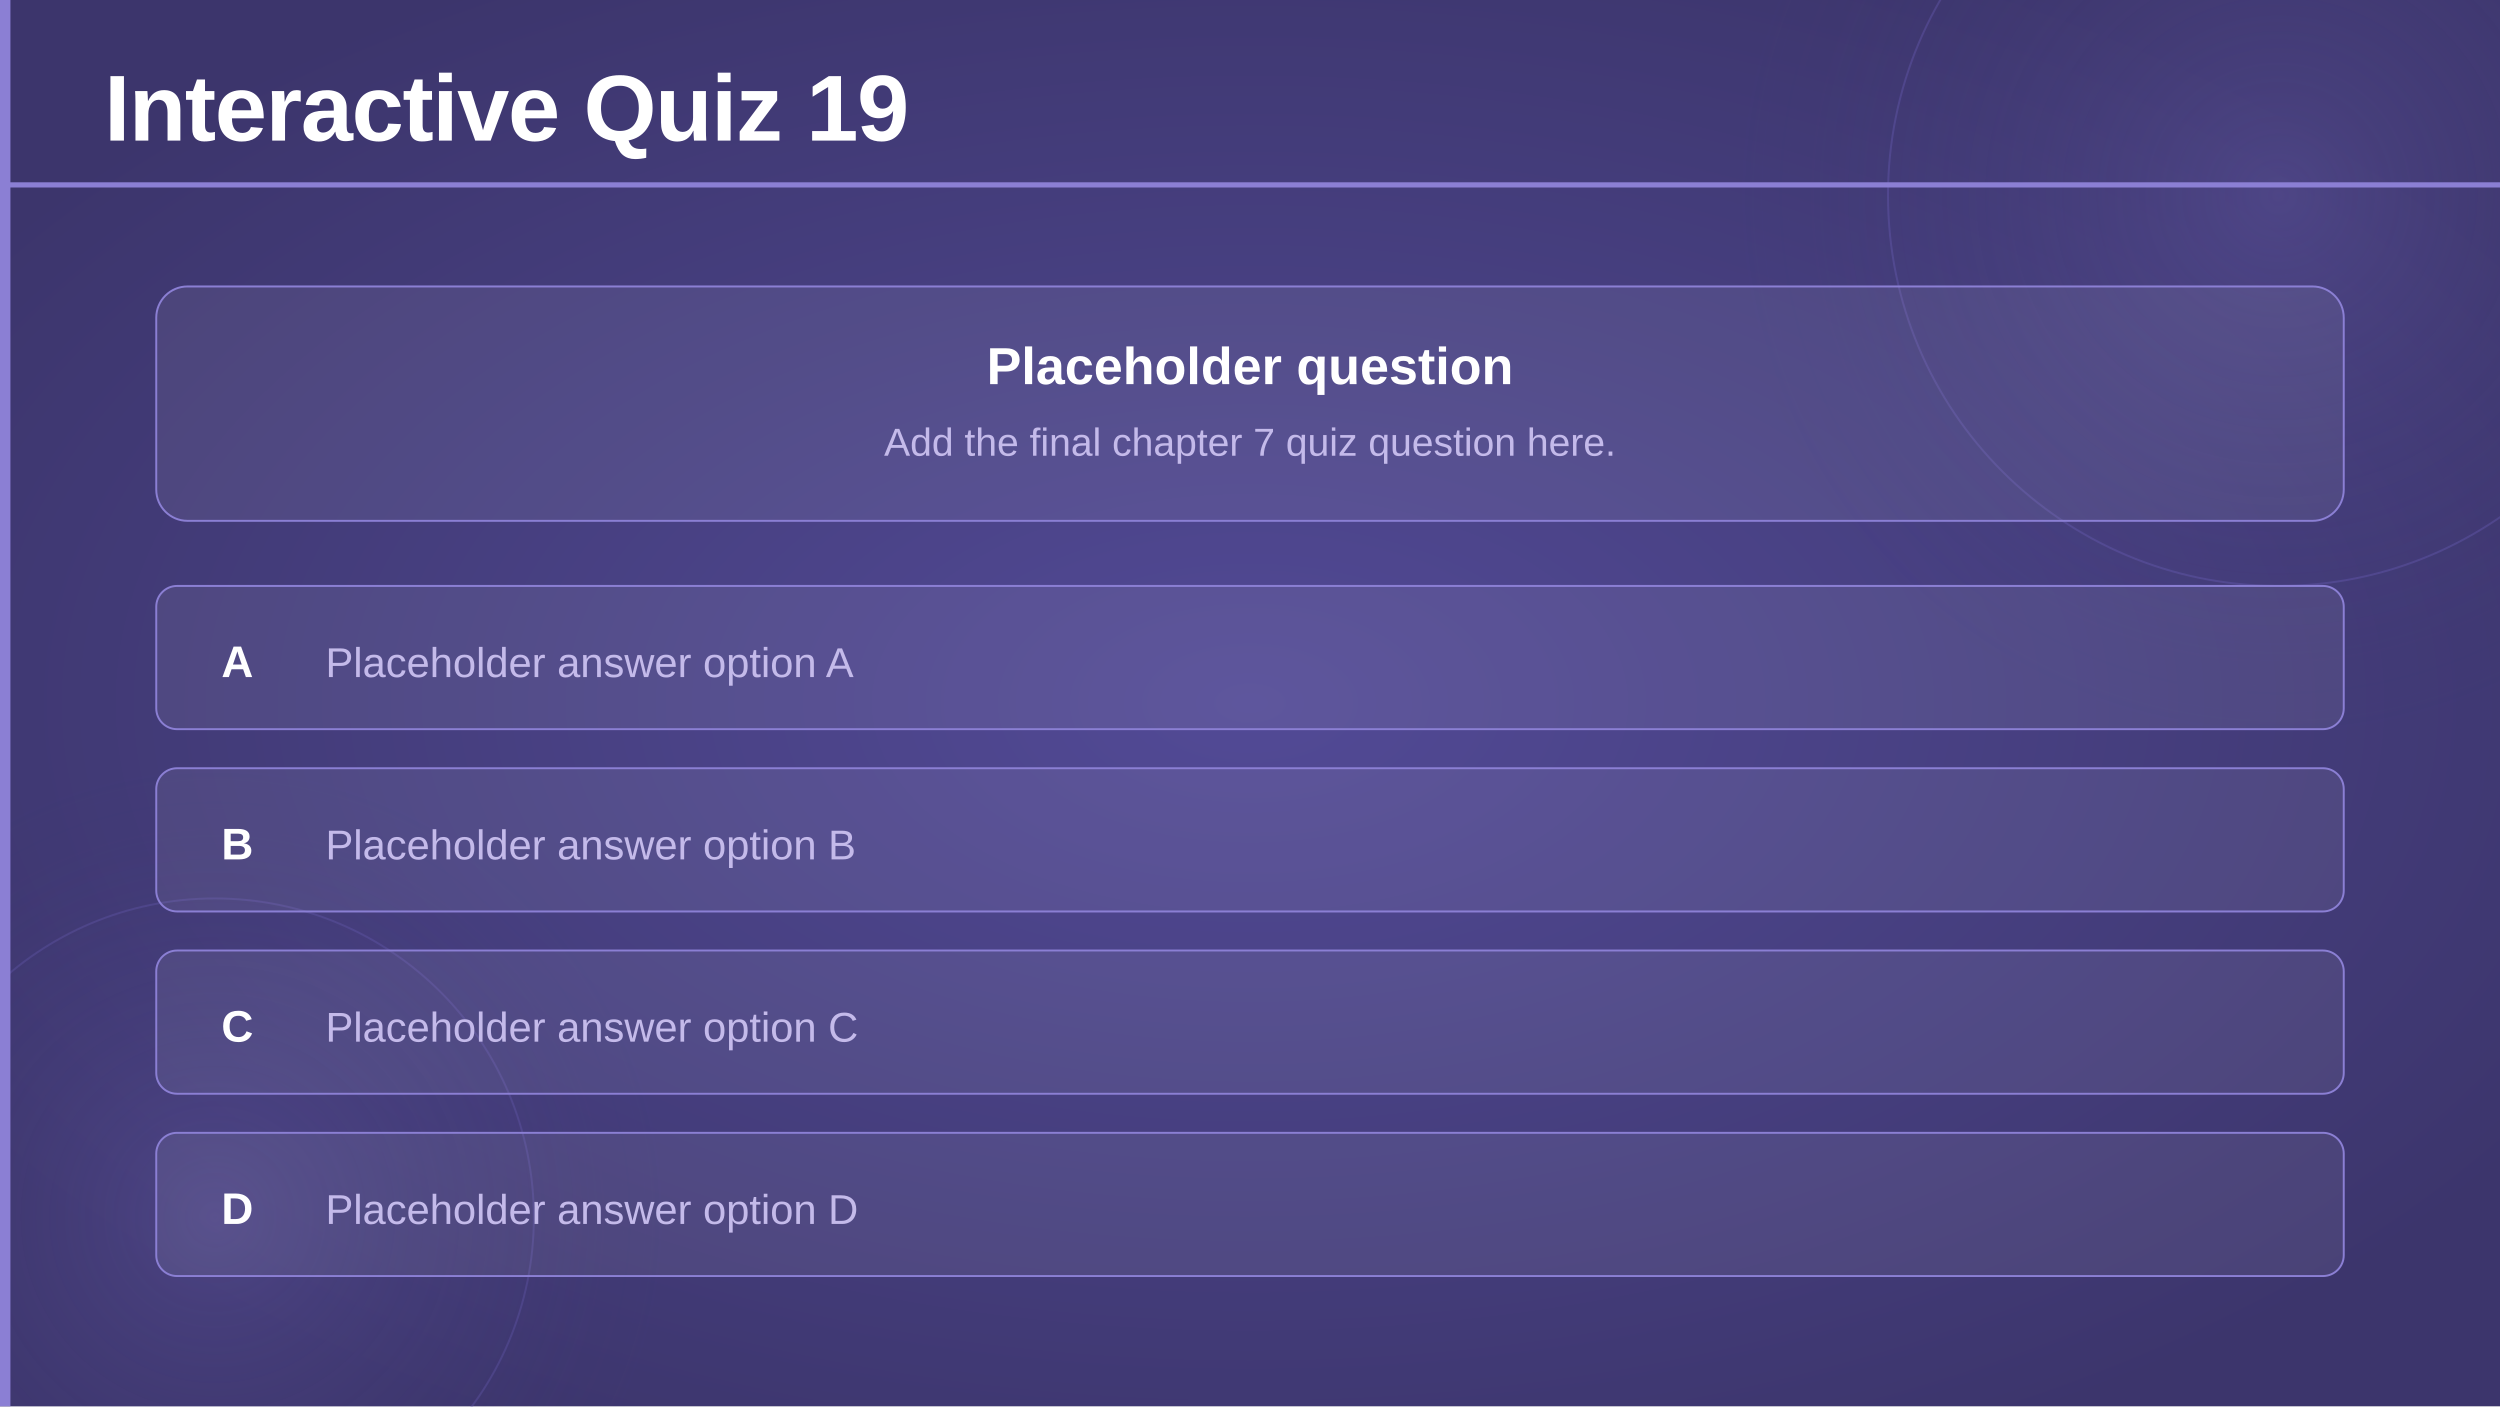
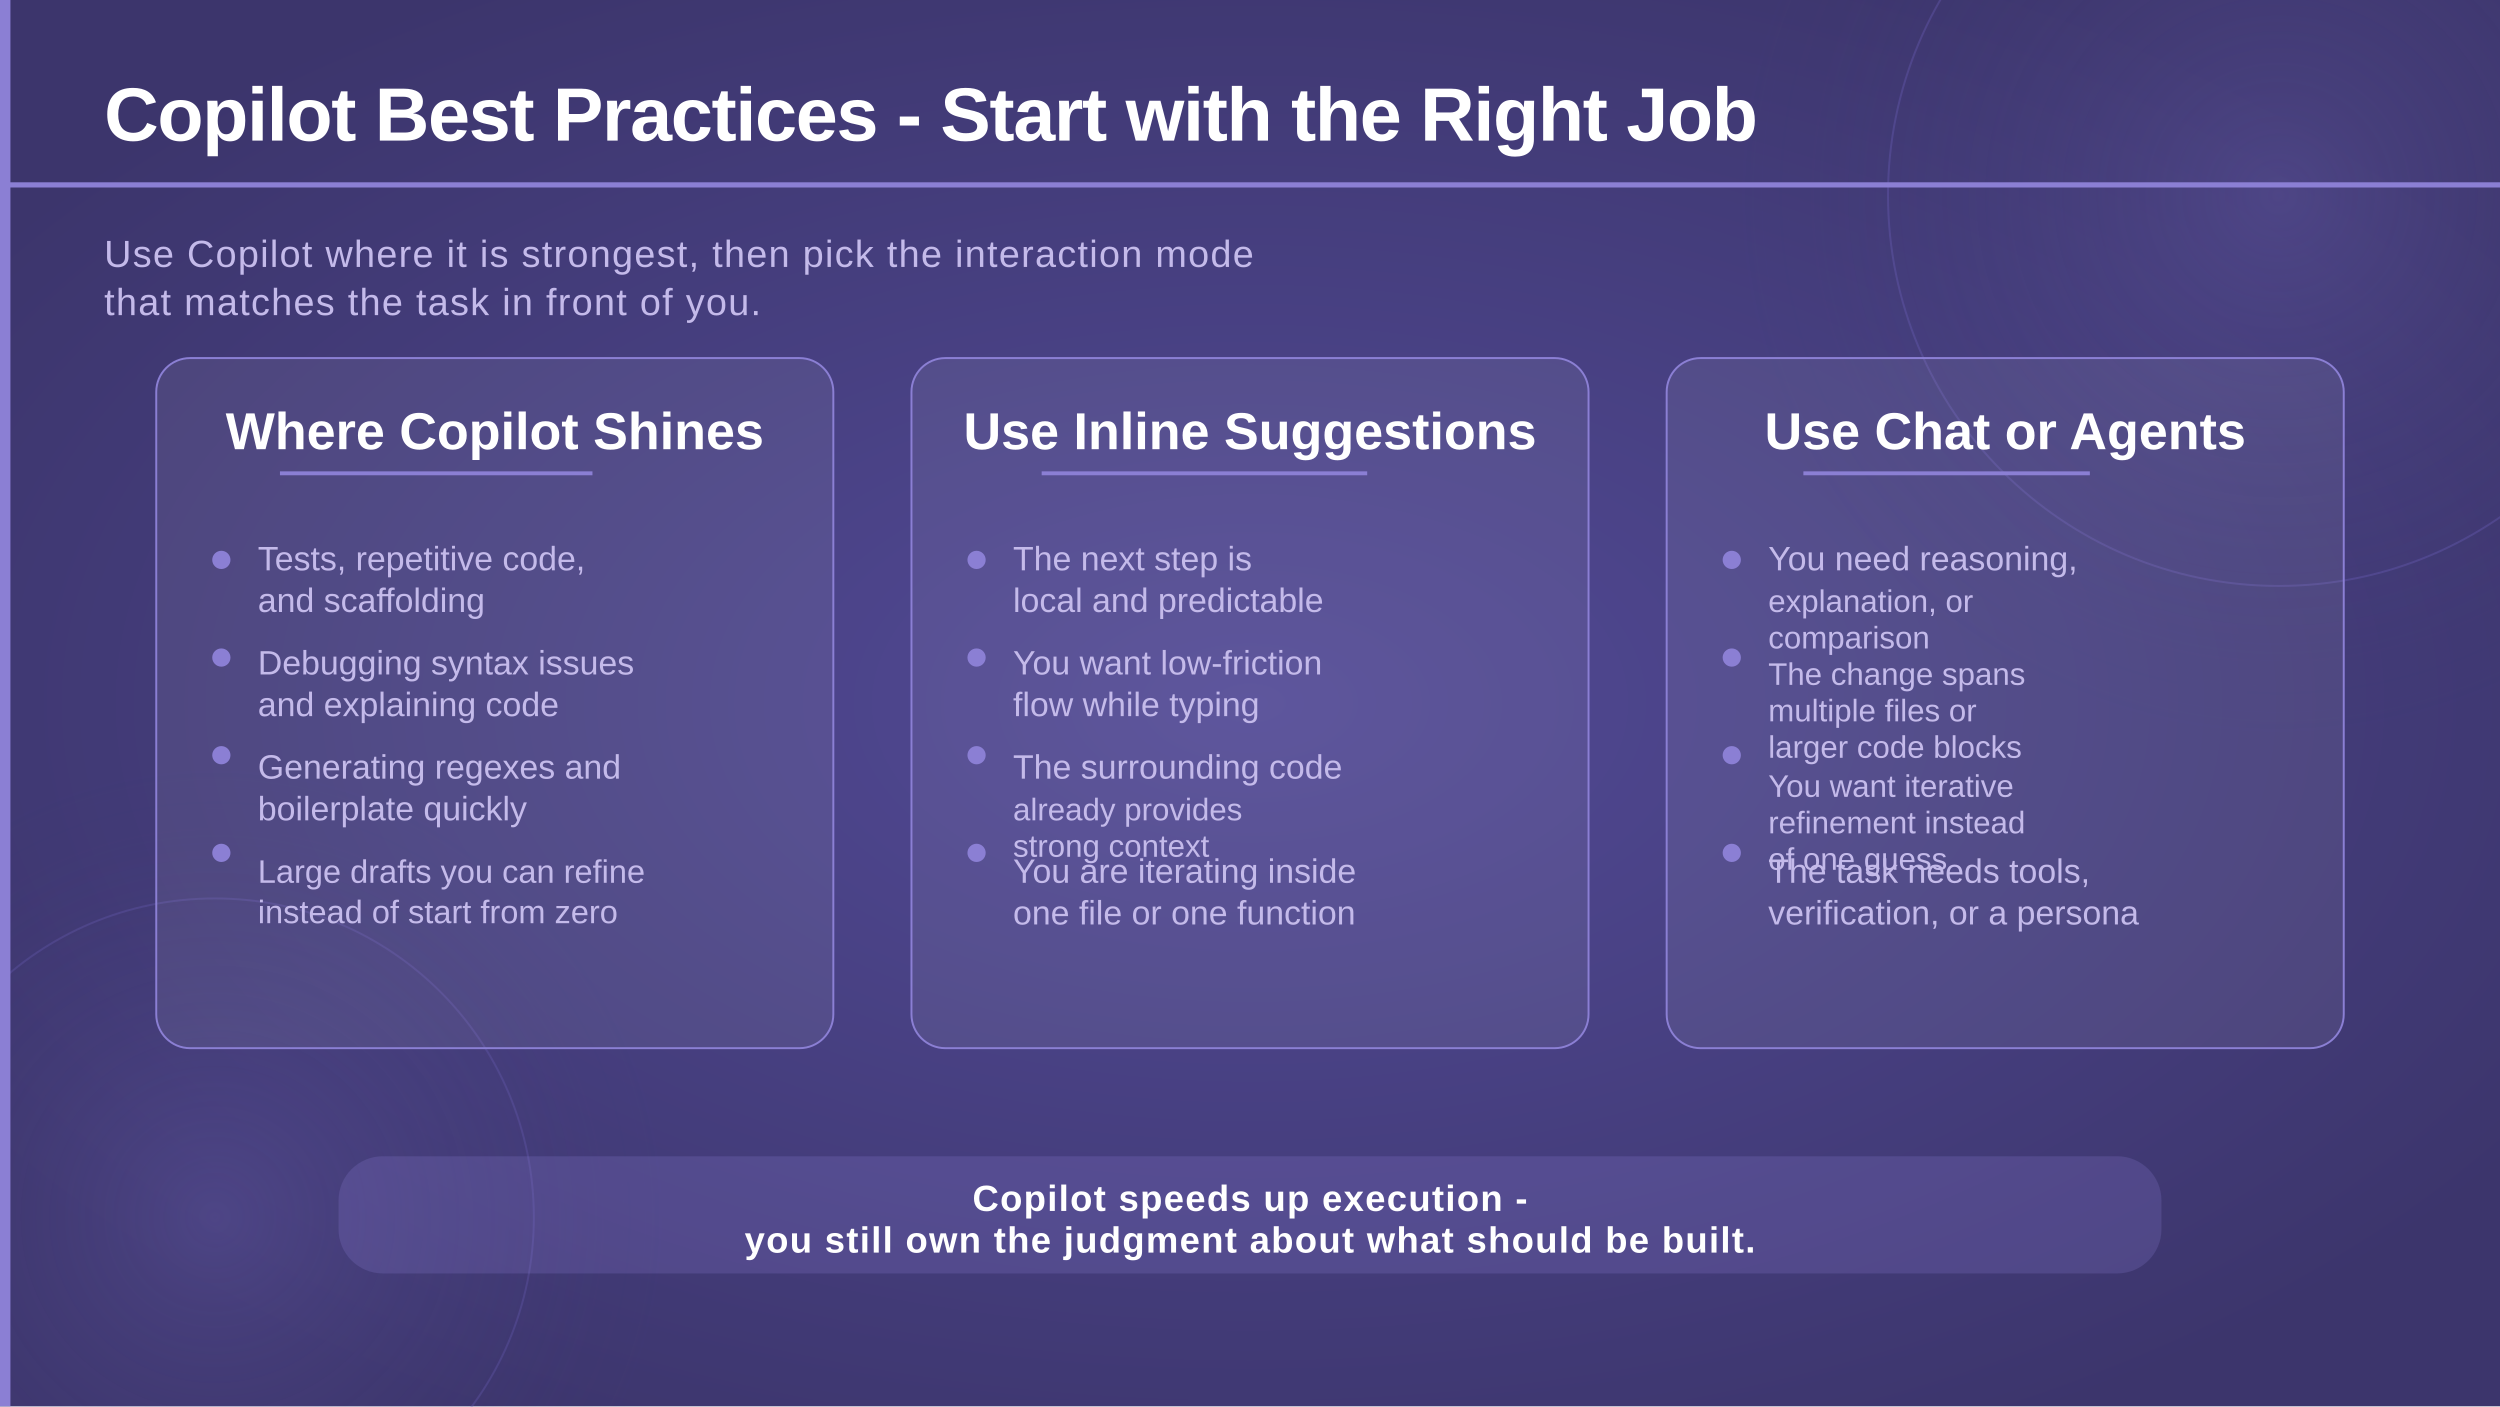
<svg xmlns="http://www.w3.org/2000/svg" viewBox="0 0 1920 1080" width="1920" height="1080">
  <defs>
    <radialGradient id="bgGlow" cx="50%" cy="50%" r="60%">
      <stop offset="0%" stop-color="#524a96" stop-opacity="1" />
      <stop offset="100%" stop-color="#3c356c" stop-opacity="1" />
    </radialGradient>
    <radialGradient id="circleGlow" cx="50%" cy="50%" r="50%">
      <stop offset="0%" stop-color="#7c70c8" stop-opacity="0.25" />
      <stop offset="100%" stop-color="#3c356c" stop-opacity="0" />
    </radialGradient>
  </defs>
  <rect width="1920" height="1080" fill="url(#bgGlow)" />
  <circle cx="1750" cy="150" r="420" fill="url(#circleGlow)" />
  <circle cx="1750" cy="150" r="300" fill="none" stroke="#6a5fb8" stroke-width="1.5" opacity="0.35" />
  <circle cx="165" cy="935" r="350" fill="url(#circleGlow)" />
  <circle cx="165" cy="935" r="245" fill="none" stroke="#6a5fb8" stroke-width="1.5" opacity="0.3" />
-   <rect x="0" y="0" width="8" height="1080" fill="#8b7fd4" rx="0" />
-   <text x="80" y="108" font-family="'Segoe UI', 'Helvetica Neue', Arial, sans-serif" font-size="72" font-weight="700" fill="#ffffff" letter-spacing="-1">Interactive Quiz 19</text>
-   <rect x="0" y="140" width="1920" height="4" fill="#8b7fd4" rx="0" />
-   <rect x="120" y="220" width="1680" height="180" rx="24" fill="#ffffff" fill-opacity="0.07" stroke="#8b7fd4" stroke-width="1.5" />
-   <text x="960" y="295" text-anchor="middle" font-family="'Segoe UI', 'Helvetica Neue', Arial, sans-serif" font-size="40" font-weight="600" fill="#ffffff">Placeholder question</text>
-   <text x="960" y="350" text-anchor="middle" font-family="'Segoe UI', 'Helvetica Neue', Arial, sans-serif" font-size="30" font-weight="300" fill="#c4baea">Add the final chapter 7 quiz question here.</text>
-   <rect x="120" y="450" width="1680" height="110" rx="16" fill="#ffffff" fill-opacity="0.07" stroke="#8b7fd4" stroke-width="1.5" />
-   <text x="170" y="520" font-family="'Segoe UI', 'Helvetica Neue', Arial, sans-serif" font-size="34" font-weight="700" fill="#ffffff">A</text>
-   <text x="250" y="520" font-family="'Segoe UI', 'Helvetica Neue', Arial, sans-serif" font-size="32" font-weight="300" fill="#c4baea">Placeholder answer option A</text>
-   <rect x="120" y="590" width="1680" height="110" rx="16" fill="#ffffff" fill-opacity="0.07" stroke="#8b7fd4" stroke-width="1.5" />
-   <text x="170" y="660" font-family="'Segoe UI', 'Helvetica Neue', Arial, sans-serif" font-size="34" font-weight="700" fill="#ffffff">B</text>
-   <text x="250" y="660" font-family="'Segoe UI', 'Helvetica Neue', Arial, sans-serif" font-size="32" font-weight="300" fill="#c4baea">Placeholder answer option B</text>
-   <rect x="120" y="730" width="1680" height="110" rx="16" fill="#ffffff" fill-opacity="0.07" stroke="#8b7fd4" stroke-width="1.5" />
-   <text x="170" y="800" font-family="'Segoe UI', 'Helvetica Neue', Arial, sans-serif" font-size="34" font-weight="700" fill="#ffffff">C</text>
-   <text x="250" y="800" font-family="'Segoe UI', 'Helvetica Neue', Arial, sans-serif" font-size="32" font-weight="300" fill="#c4baea">Placeholder answer option C</text>
-   <rect x="120" y="870" width="1680" height="110" rx="16" fill="#ffffff" fill-opacity="0.07" stroke="#8b7fd4" stroke-width="1.5" />
-   <text x="170" y="940" font-family="'Segoe UI', 'Helvetica Neue', Arial, sans-serif" font-size="34" font-weight="700" fill="#ffffff">D</text>
-   <text x="250" y="940" font-family="'Segoe UI', 'Helvetica Neue', Arial, sans-serif" font-size="32" font-weight="300" fill="#c4baea">Placeholder answer option D</text>
+   <rect x="0" y="0" width="8" height="1080" fill="#8b7fd4" />
+   <text x="80" y="108" font-family="'Segoe UI', 'Helvetica Neue', Arial, sans-serif" font-size="58" font-weight="700" fill="#ffffff" letter-spacing="-1">Copilot Best Practices - Start with the Right Job</text>
+   <rect x="0" y="140" width="1920" height="4" fill="#8b7fd4" />
+   <text x="80" y="205" font-family="'Segoe UI', 'Helvetica Neue', Arial, sans-serif" font-size="29" font-weight="300" fill="#c4baea" letter-spacing="1">Use Copilot where it is strongest, then pick the interaction mode</text>
+   <text x="80" y="242" font-family="'Segoe UI', 'Helvetica Neue', Arial, sans-serif" font-size="29" font-weight="300" fill="#c4baea" letter-spacing="1">that matches the task in front of you.</text>
+   <rect x="120" y="275" width="520" height="530" rx="26" fill="#ffffff" fill-opacity="0.07" stroke="#8b7fd4" stroke-width="1.5" />
+   <text x="380" y="345" text-anchor="middle" font-family="'Segoe UI', 'Helvetica Neue', Arial, sans-serif" font-size="40" font-weight="700" fill="#ffffff">Where Copilot Shines</text>
+   <rect x="215" y="362" width="240" height="3" fill="#8b7fd4" />
+   <circle cx="170" cy="430" r="7" fill="#8b7fd4" />
+   <text x="198" y="438" font-family="'Segoe UI', 'Helvetica Neue', Arial, sans-serif" font-size="26" font-weight="300" fill="#c4baea">Tests, repetitive code,</text>
+   <text x="198" y="470" font-family="'Segoe UI', 'Helvetica Neue', Arial, sans-serif" font-size="26" font-weight="300" fill="#c4baea">and scaffolding</text>
+   <circle cx="170" cy="505" r="7" fill="#8b7fd4" />
+   <text x="198" y="518" font-family="'Segoe UI', 'Helvetica Neue', Arial, sans-serif" font-size="26" font-weight="300" fill="#c4baea">Debugging syntax issues</text>
+   <text x="198" y="550" font-family="'Segoe UI', 'Helvetica Neue', Arial, sans-serif" font-size="26" font-weight="300" fill="#c4baea">and explaining code</text>
+   <circle cx="170" cy="580" r="7" fill="#8b7fd4" />
+   <text x="198" y="598" font-family="'Segoe UI', 'Helvetica Neue', Arial, sans-serif" font-size="26" font-weight="300" fill="#c4baea">Generating regexes and</text>
+   <text x="198" y="630" font-family="'Segoe UI', 'Helvetica Neue', Arial, sans-serif" font-size="26" font-weight="300" fill="#c4baea">boilerplate quickly</text>
+   <circle cx="170" cy="655" r="7" fill="#8b7fd4" />
+   <text x="198" y="678" font-family="'Segoe UI', 'Helvetica Neue', Arial, sans-serif" font-size="25" font-weight="300" fill="#c4baea">Large drafts you can refine</text>
+   <text x="198" y="709" font-family="'Segoe UI', 'Helvetica Neue', Arial, sans-serif" font-size="25" font-weight="300" fill="#c4baea">instead of start from zero</text>
+   <rect x="700" y="275" width="520" height="530" rx="26" fill="#ffffff" fill-opacity="0.07" stroke="#8b7fd4" stroke-width="1.5" />
+   <text x="960" y="345" text-anchor="middle" font-family="'Segoe UI', 'Helvetica Neue', Arial, sans-serif" font-size="40" font-weight="700" fill="#ffffff">Use Inline Suggestions</text>
+   <rect x="800" y="362" width="250" height="3" fill="#8b7fd4" />
+   <circle cx="750" cy="430" r="7" fill="#8b7fd4" />
+   <text x="778" y="438" font-family="'Segoe UI', 'Helvetica Neue', Arial, sans-serif" font-size="26" font-weight="300" fill="#c4baea">The next step is</text>
+   <text x="778" y="470" font-family="'Segoe UI', 'Helvetica Neue', Arial, sans-serif" font-size="26" font-weight="300" fill="#c4baea">local and predictable</text>
+   <circle cx="750" cy="505" r="7" fill="#8b7fd4" />
+   <text x="778" y="518" font-family="'Segoe UI', 'Helvetica Neue', Arial, sans-serif" font-size="26" font-weight="300" fill="#c4baea">You want low-friction</text>
+   <text x="778" y="550" font-family="'Segoe UI', 'Helvetica Neue', Arial, sans-serif" font-size="26" font-weight="300" fill="#c4baea">flow while typing</text>
+   <circle cx="750" cy="580" r="7" fill="#8b7fd4" />
+   <text x="778" y="598" font-family="'Segoe UI', 'Helvetica Neue', Arial, sans-serif" font-size="26" font-weight="300" fill="#c4baea">The surrounding code</text>
+   <text x="778" y="630" font-family="'Segoe UI', 'Helvetica Neue', Arial, sans-serif" font-size="24" font-weight="300" fill="#c4baea">already provides</text>
+   <text x="778" y="658" font-family="'Segoe UI', 'Helvetica Neue', Arial, sans-serif" font-size="24" font-weight="300" fill="#c4baea">strong context</text>
+   <circle cx="750" cy="655" r="7" fill="#8b7fd4" />
+   <text x="778" y="678" font-family="'Segoe UI', 'Helvetica Neue', Arial, sans-serif" font-size="26" font-weight="300" fill="#c4baea">You are iterating inside</text>
+   <text x="778" y="710" font-family="'Segoe UI', 'Helvetica Neue', Arial, sans-serif" font-size="26" font-weight="300" fill="#c4baea">one file or one function</text>
+   <rect x="1280" y="275" width="520" height="530" rx="26" fill="#ffffff" fill-opacity="0.07" stroke="#8b7fd4" stroke-width="1.5" />
+   <text x="1540" y="345" text-anchor="middle" font-family="'Segoe UI', 'Helvetica Neue', Arial, sans-serif" font-size="40" font-weight="700" fill="#ffffff">Use Chat or Agents</text>
+   <rect x="1385" y="362" width="220" height="3" fill="#8b7fd4" />
+   <circle cx="1330" cy="430" r="7" fill="#8b7fd4" />
+   <text x="1358" y="438" font-family="'Segoe UI', 'Helvetica Neue', Arial, sans-serif" font-size="26" font-weight="300" fill="#c4baea">You need reasoning,</text>
+   <text x="1358" y="470" font-family="'Segoe UI', 'Helvetica Neue', Arial, sans-serif" font-size="24" font-weight="300" fill="#c4baea">explanation, or</text>
+   <text x="1358" y="498" font-family="'Segoe UI', 'Helvetica Neue', Arial, sans-serif" font-size="24" font-weight="300" fill="#c4baea">comparison</text>
+   <circle cx="1330" cy="505" r="7" fill="#8b7fd4" />
+   <text x="1358" y="526" font-family="'Segoe UI', 'Helvetica Neue', Arial, sans-serif" font-size="24" font-weight="300" fill="#c4baea">The change spans</text>
+   <text x="1358" y="554" font-family="'Segoe UI', 'Helvetica Neue', Arial, sans-serif" font-size="24" font-weight="300" fill="#c4baea">multiple files or</text>
+   <text x="1358" y="582" font-family="'Segoe UI', 'Helvetica Neue', Arial, sans-serif" font-size="24" font-weight="300" fill="#c4baea">larger code blocks</text>
+   <circle cx="1330" cy="580" r="7" fill="#8b7fd4" />
+   <text x="1358" y="612" font-family="'Segoe UI', 'Helvetica Neue', Arial, sans-serif" font-size="24" font-weight="300" fill="#c4baea">You want iterative</text>
+   <text x="1358" y="640" font-family="'Segoe UI', 'Helvetica Neue', Arial, sans-serif" font-size="24" font-weight="300" fill="#c4baea">refinement instead</text>
+   <text x="1358" y="668" font-family="'Segoe UI', 'Helvetica Neue', Arial, sans-serif" font-size="24" font-weight="300" fill="#c4baea">of one guess</text>
+   <circle cx="1330" cy="655" r="7" fill="#8b7fd4" />
+   <text x="1358" y="678" font-family="'Segoe UI', 'Helvetica Neue', Arial, sans-serif" font-size="26" font-weight="300" fill="#c4baea">The task needs tools,</text>
+   <text x="1358" y="710" font-family="'Segoe UI', 'Helvetica Neue', Arial, sans-serif" font-size="26" font-weight="300" fill="#c4baea">verification, or a persona</text>
+   <rect x="260" y="888" width="1400" height="90" rx="34" fill="#8b7fd4" opacity="0.22" />
+   <text x="960" y="930" text-anchor="middle" font-family="'Segoe UI', 'Helvetica Neue', Arial, sans-serif" font-size="28" font-weight="600" fill="#ffffff" letter-spacing="1">Copilot speeds up execution -</text>
+   <text x="960" y="962" text-anchor="middle" font-family="'Segoe UI', 'Helvetica Neue', Arial, sans-serif" font-size="28" font-weight="600" fill="#ffffff" letter-spacing="1">you still own the judgment about what should be built.</text>
</svg>
